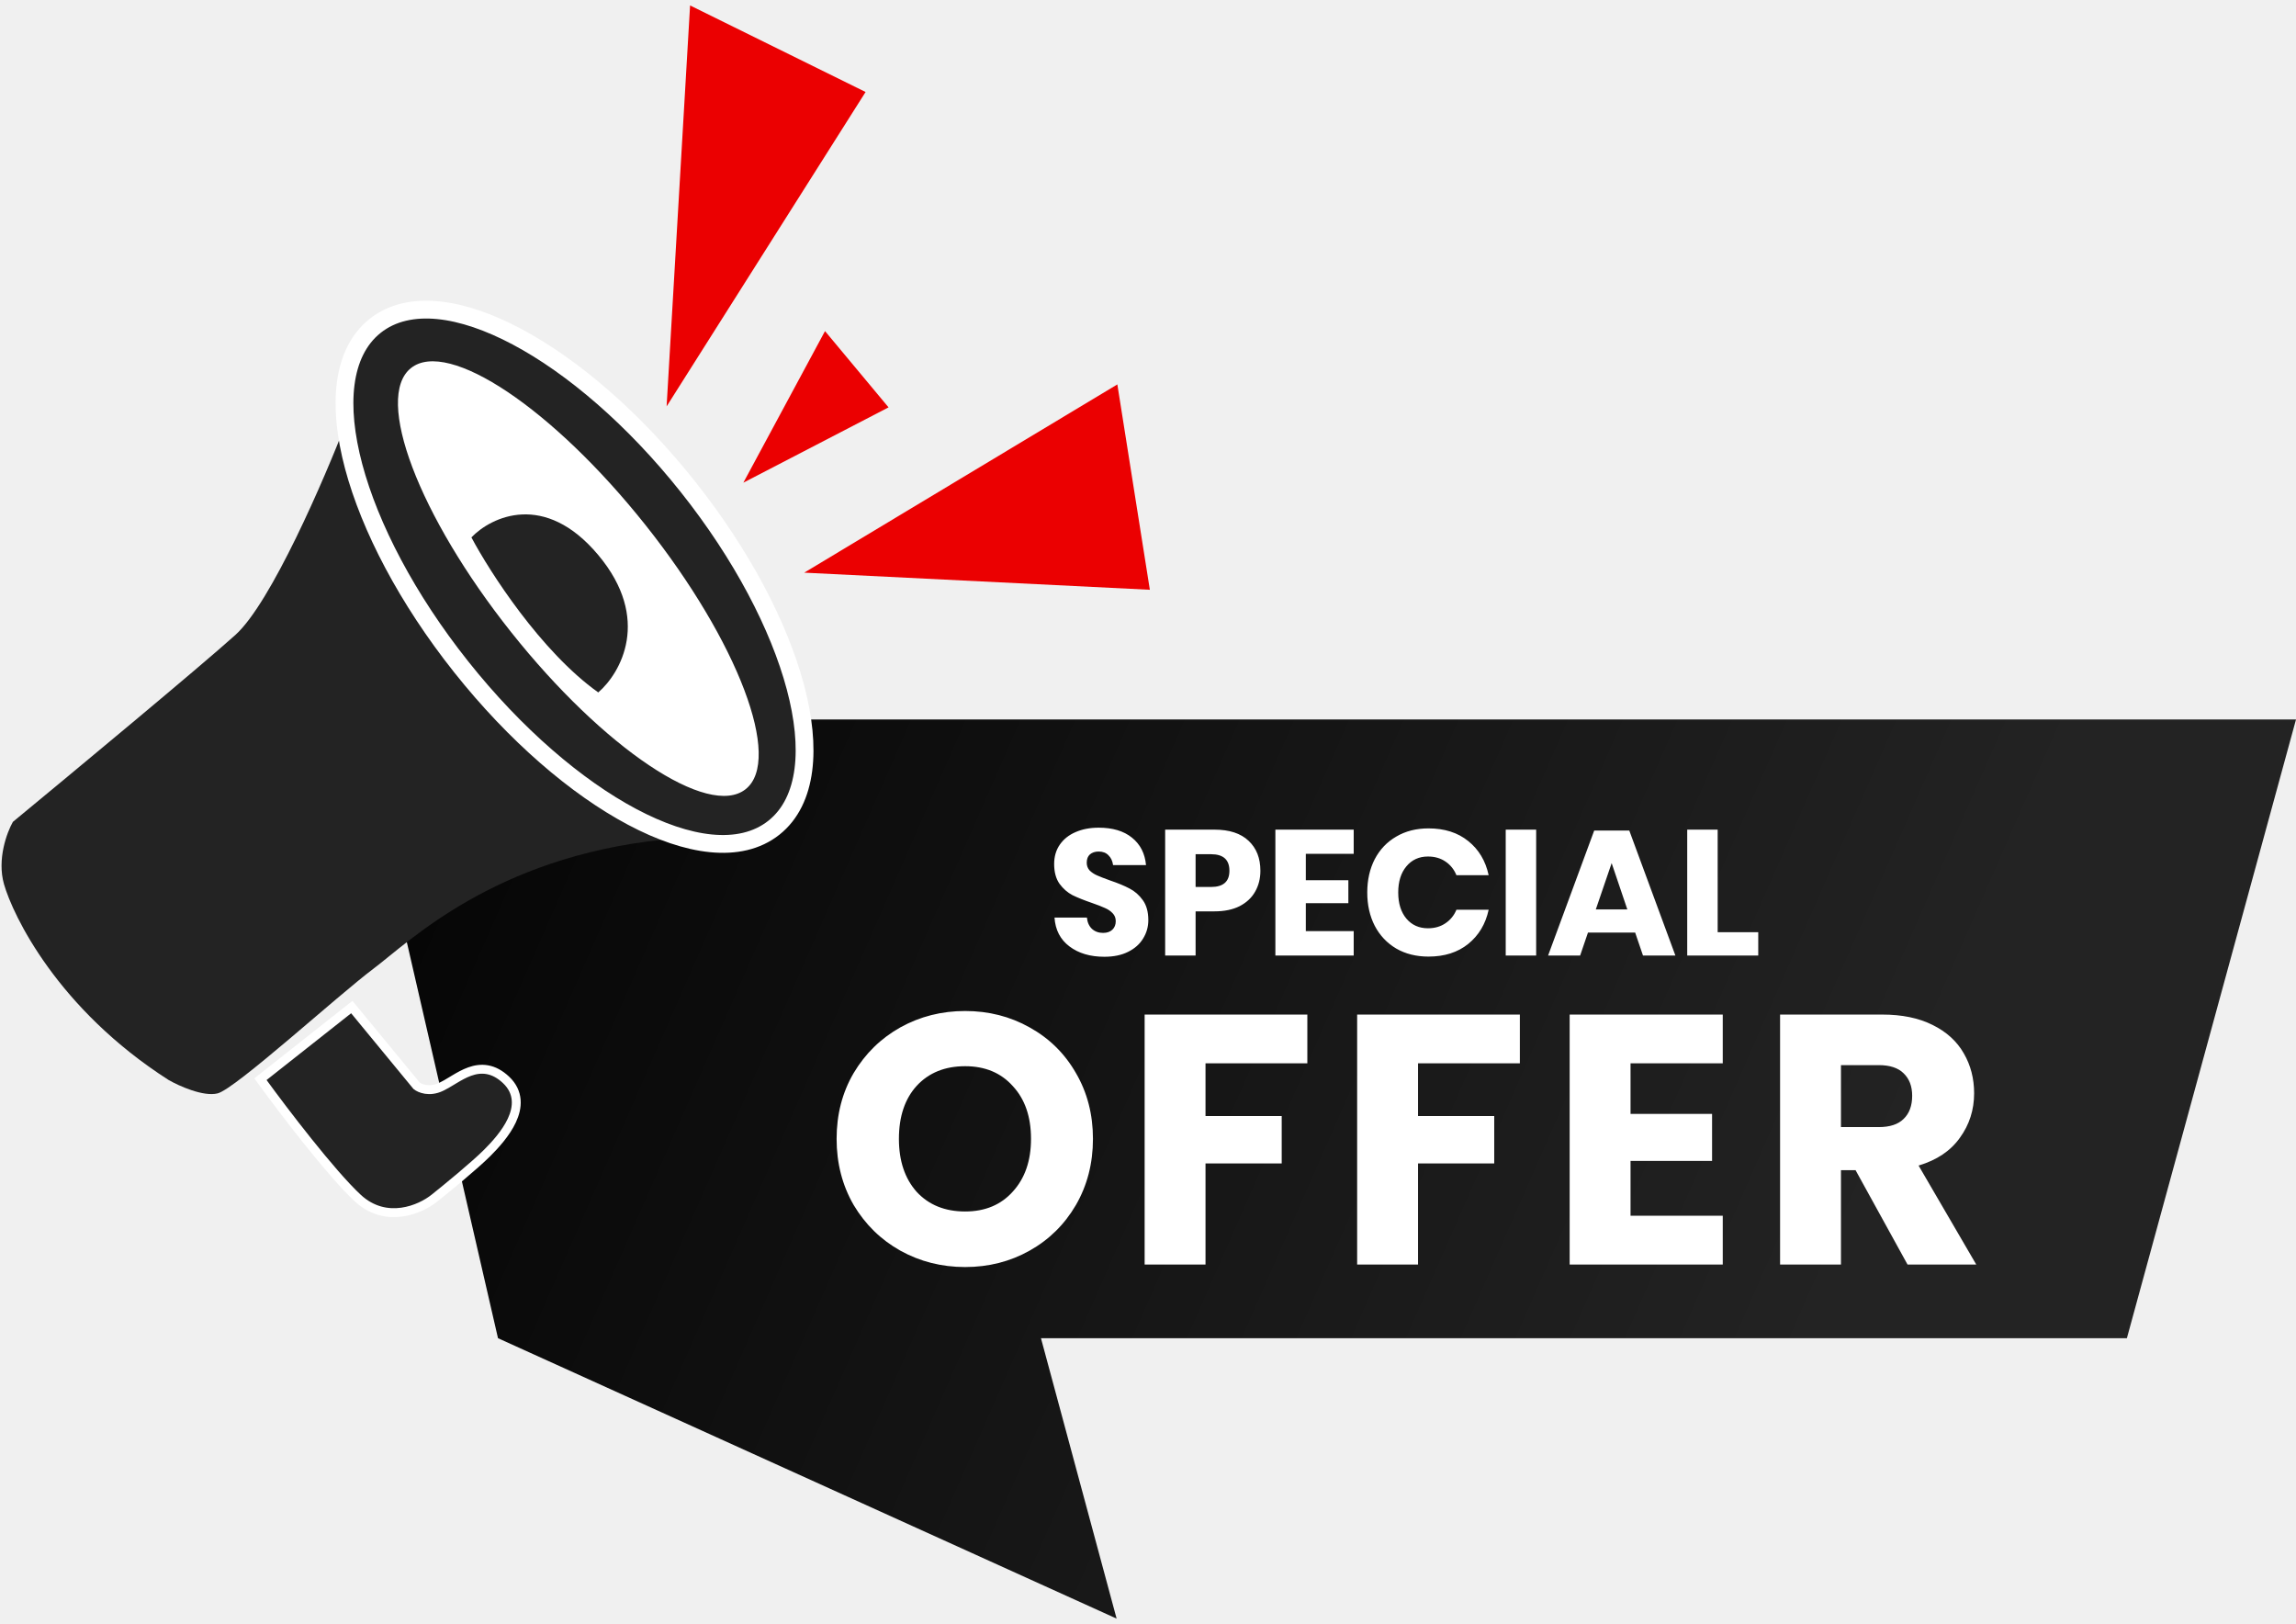
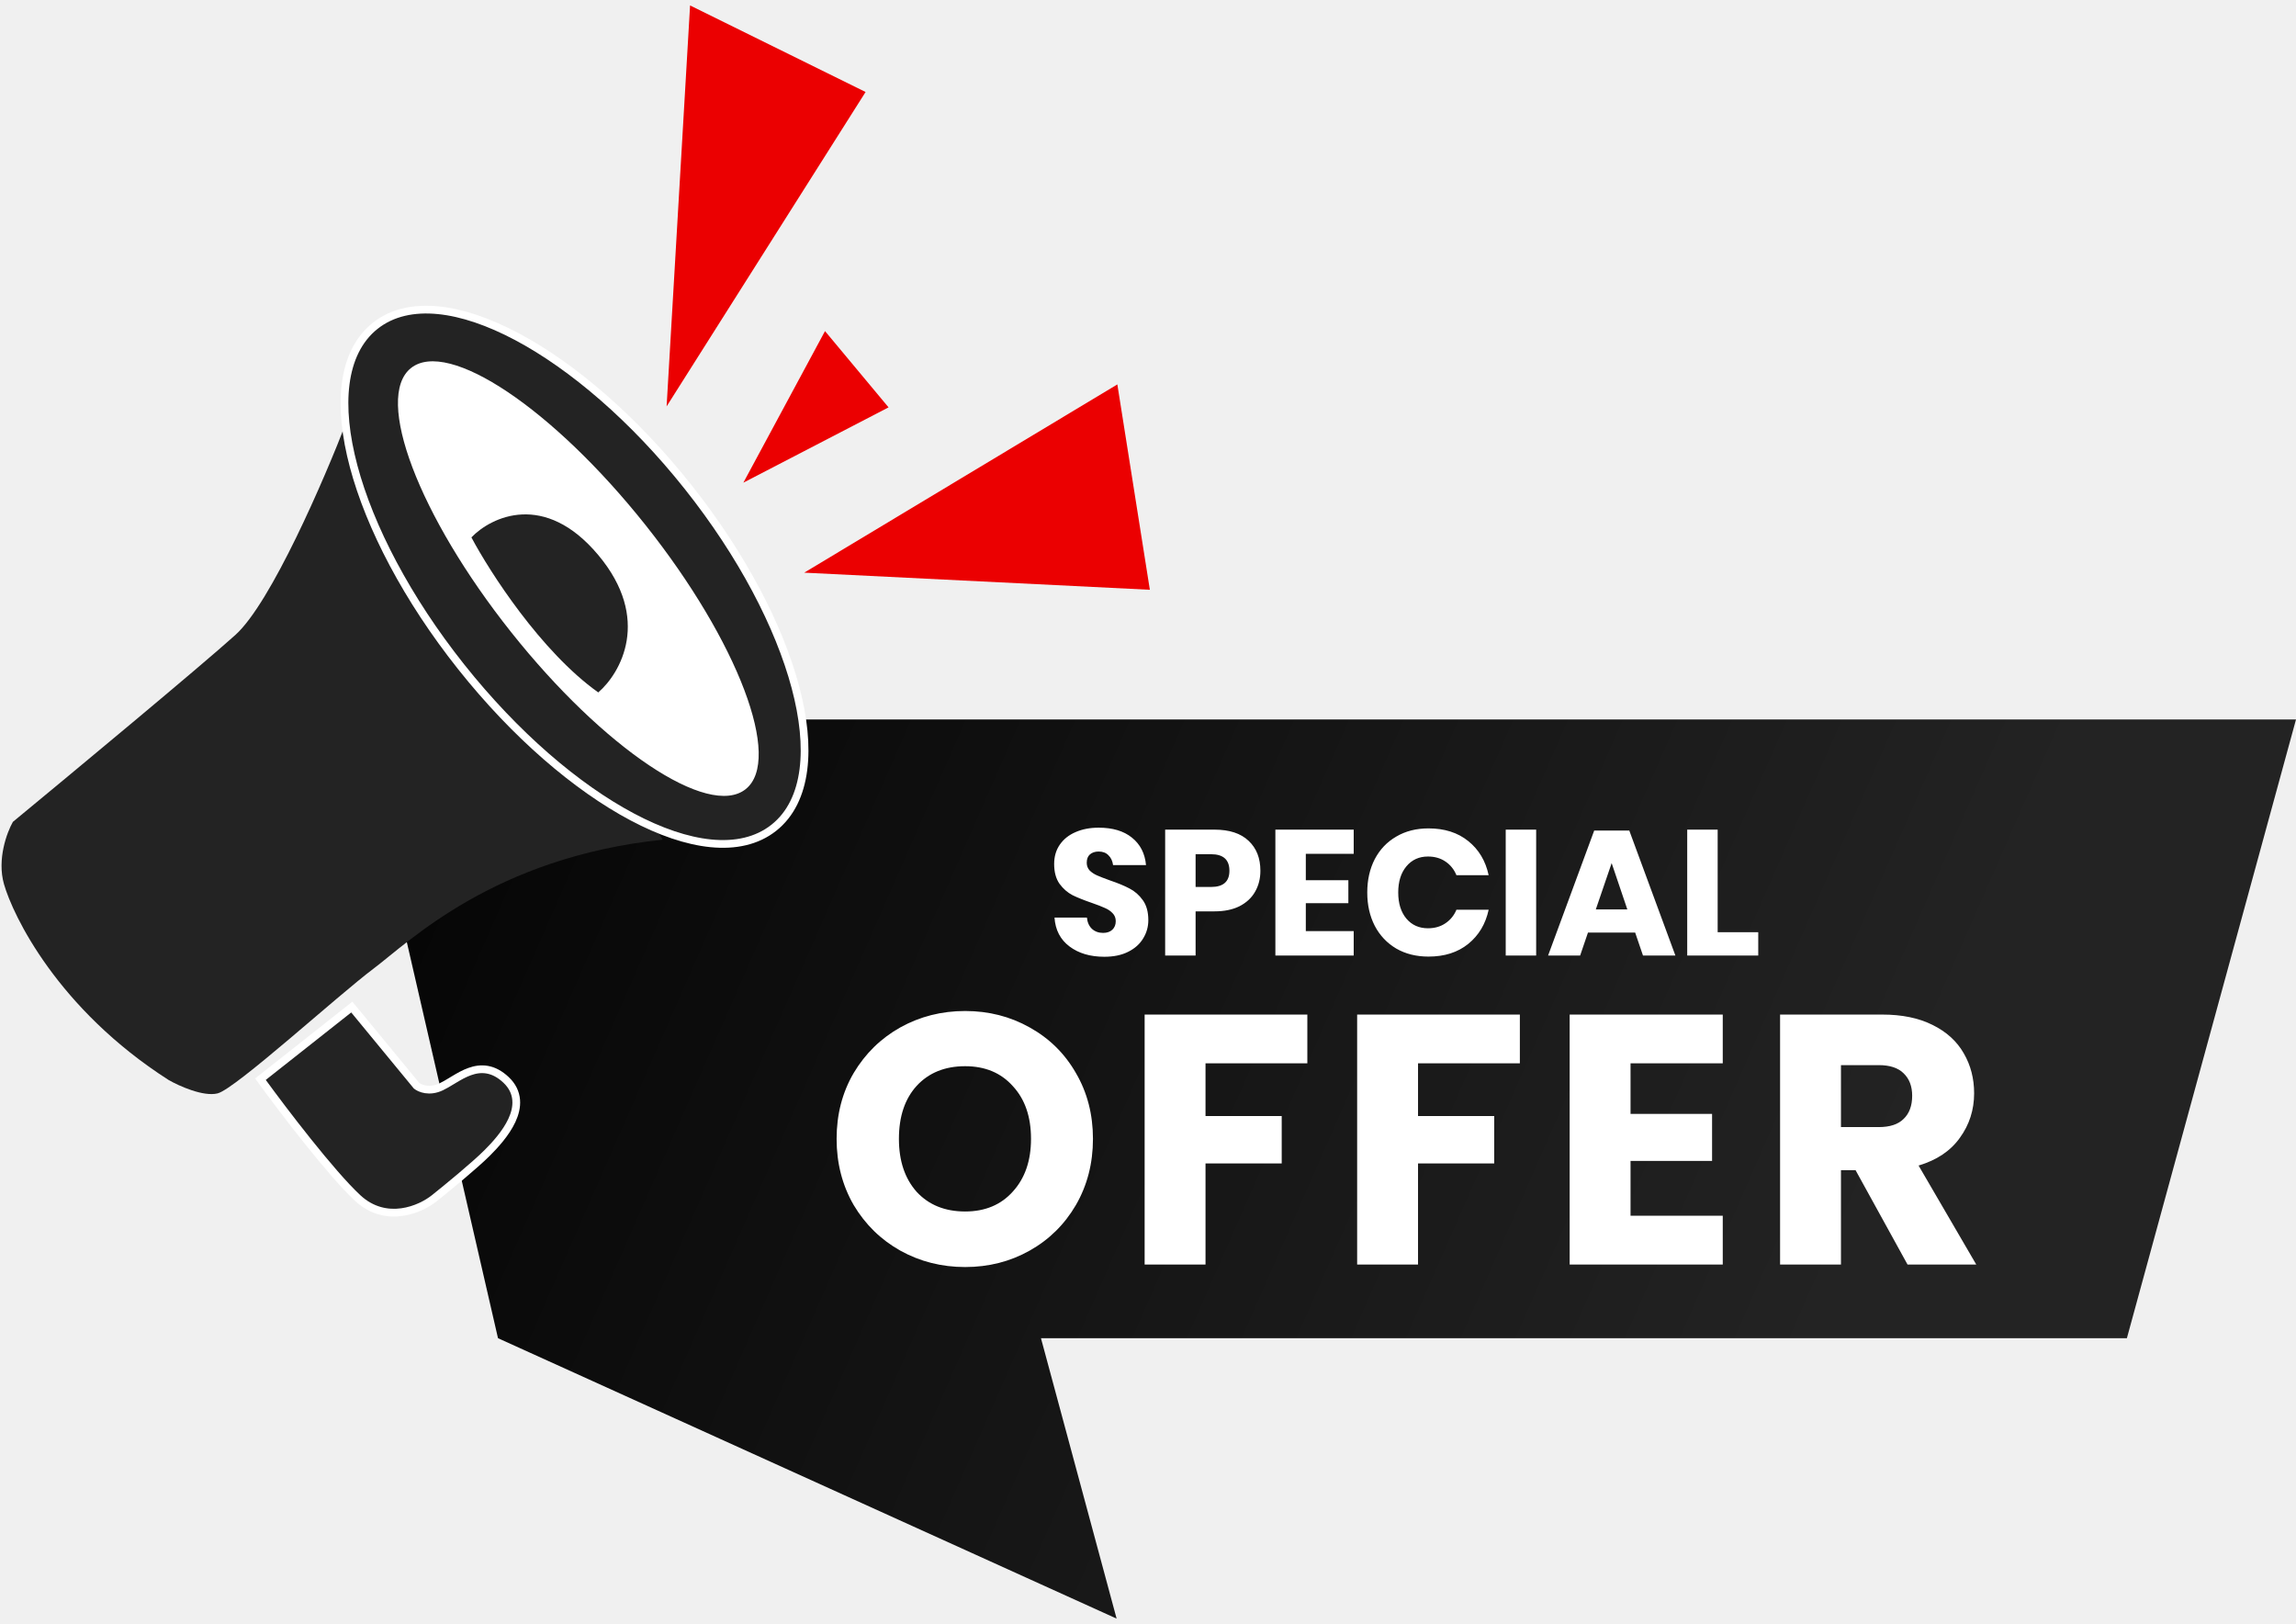
<svg xmlns="http://www.w3.org/2000/svg" width="297" height="210" viewBox="0 0 297 210" fill="none">
  <path d="M275.124 173.074L297 93.053H45.997L64.419 173.074L144.441 209.343L134.654 173.074H275.124Z" fill="url(#paint0_linear_201_9410)" />
-   <path d="M45.865 130.683L45.507 130.248L45.064 130.597L34.126 139.232L33.691 139.576L34.017 140.023C36.654 143.645 42.825 151.745 46.267 154.943C48.109 156.655 50.171 157.017 51.976 156.767C53.757 156.521 55.293 155.681 56.178 154.972C57.77 153.704 61.389 150.743 63.022 149.109C64.031 148.101 65.438 146.573 66.21 144.914C66.599 144.079 66.845 143.173 66.77 142.26C66.693 141.33 66.286 140.443 65.457 139.663C64.655 138.908 63.848 138.493 63.033 138.349C62.222 138.205 61.456 138.339 60.752 138.592C60.054 138.842 59.393 139.219 58.787 139.582C58.669 139.652 58.553 139.722 58.44 139.791C57.956 140.084 57.512 140.353 57.074 140.561C55.523 141.298 54.299 140.751 53.89 140.427L45.865 130.683Z" fill="#232323" stroke="white" stroke-width="1.151" />
+   <path d="M45.865 130.683L45.507 130.248L45.064 130.597L34.126 139.232L33.691 139.576L34.017 140.023C36.654 143.645 42.825 151.745 46.267 154.943C48.109 156.655 50.171 157.017 51.976 156.767C53.757 156.521 55.293 155.681 56.178 154.972C57.77 153.704 61.389 150.743 63.022 149.109C64.031 148.101 65.438 146.573 66.21 144.914C66.599 144.079 66.845 143.173 66.77 142.26C66.693 141.33 66.286 140.443 65.457 139.663C64.655 138.908 63.848 138.493 63.033 138.349C62.222 138.205 61.456 138.339 60.752 138.592C60.054 138.842 59.393 139.219 58.787 139.582C58.669 139.652 58.553 139.722 58.44 139.791C57.956 140.084 57.512 140.353 57.074 140.561C55.523 141.298 54.299 140.751 53.89 140.427L45.865 130.683Z" fill="#232323" stroke="white" strokeWidth="1.151" />
  <path d="M30.453 82.115C35.059 77.97 41.967 61.965 44.845 54.481L82.841 103.991L85.72 108.597C63.843 110.899 52.905 121.838 48.3 125.292C43.694 128.746 30.453 140.836 28.15 141.411C26.308 141.872 23.161 140.452 21.817 139.684C7.425 130.473 1.668 118.383 0.517 114.354C-0.404 111.13 0.901 107.637 1.668 106.294C9.344 99.961 25.847 86.26 30.453 82.115Z" fill="#232323" />
-   <path d="M100.11 107.049C102.309 105.302 103.517 102.668 103.92 99.56C104.323 96.46 103.939 92.814 102.89 88.878C100.793 81.004 95.977 71.752 88.978 62.946C81.979 54.139 74.053 47.359 66.856 43.538C63.258 41.629 59.793 40.431 56.682 40.124C53.563 39.815 50.725 40.397 48.526 42.145C46.327 43.892 45.12 46.526 44.716 49.634C44.314 52.734 44.698 56.38 45.746 60.316C47.843 68.19 52.659 77.442 59.658 86.248C66.657 95.055 74.583 101.835 81.781 105.656C85.378 107.565 88.844 108.763 91.954 109.07C95.073 109.379 97.911 108.797 100.11 107.049Z" fill="#232323" stroke="white" stroke-width="2.303" />
+   <path d="M100.11 107.049C102.309 105.302 103.517 102.668 103.92 99.56C104.323 96.46 103.939 92.814 102.89 88.878C100.793 81.004 95.977 71.752 88.978 62.946C81.979 54.139 74.053 47.359 66.856 43.538C63.258 41.629 59.793 40.431 56.682 40.124C53.563 39.815 50.725 40.397 48.526 42.145C46.327 43.892 45.12 46.526 44.716 49.634C44.314 52.734 44.698 56.38 45.746 60.316C47.843 68.19 52.659 77.442 59.658 86.248C66.657 95.055 74.583 101.835 81.781 105.656C85.378 107.565 88.844 108.763 91.954 109.07C95.073 109.379 97.911 108.797 100.11 107.049Z" fill="#232323" stroke="white" strokeWidth="2.303" />
  <ellipse cx="74.809" cy="74.833" rx="11.113" ry="34.787" transform="rotate(-38.4764 74.8091 74.8326)" fill="white" />
  <path d="M77.386 89.555C69.972 84.269 63.359 73.984 60.979 69.502C63.562 66.819 70.458 63.517 77.386 71.781C84.313 80.045 80.272 87.074 77.386 89.555Z" fill="#232323" />
  <path d="M148.542 118.998C148.542 119.858 148.32 120.648 147.874 121.37C147.444 122.091 146.8 122.667 145.94 123.097C145.096 123.527 144.067 123.742 142.854 123.742C141.027 123.742 139.523 123.297 138.341 122.406C137.159 121.516 136.514 120.272 136.406 118.676H140.598C140.659 119.29 140.874 119.773 141.242 120.126C141.626 120.479 142.11 120.656 142.693 120.656C143.2 120.656 143.599 120.518 143.891 120.242C144.182 119.965 144.328 119.597 144.328 119.136C144.328 118.722 144.19 118.376 143.914 118.1C143.653 117.824 143.322 117.601 142.923 117.432C142.524 117.248 141.972 117.033 141.265 116.787C140.237 116.434 139.392 116.097 138.732 115.774C138.087 115.436 137.527 114.945 137.051 114.3C136.591 113.64 136.36 112.788 136.36 111.744C136.36 110.777 136.606 109.94 137.097 109.234C137.589 108.528 138.264 107.991 139.124 107.622C139.999 107.238 140.997 107.047 142.117 107.047C143.929 107.047 145.364 107.476 146.424 108.336C147.498 109.196 148.105 110.378 148.243 111.882H143.983C143.906 111.345 143.706 110.923 143.384 110.616C143.077 110.294 142.655 110.132 142.117 110.132C141.657 110.132 141.281 110.255 140.989 110.501C140.713 110.746 140.575 111.107 140.575 111.583C140.575 111.967 140.697 112.297 140.943 112.573C141.204 112.834 141.526 113.049 141.91 113.218C142.294 113.387 142.847 113.602 143.568 113.863C144.612 114.216 145.464 114.569 146.124 114.922C146.784 115.26 147.352 115.759 147.828 116.419C148.304 117.079 148.542 117.939 148.542 118.998ZM154.657 117.87V123.581H150.719V107.3H157.098C159.032 107.3 160.506 107.783 161.519 108.751C162.532 109.702 163.039 110.992 163.039 112.619C163.039 113.633 162.809 114.538 162.348 115.337C161.903 116.12 161.235 116.741 160.345 117.202C159.454 117.647 158.372 117.87 157.098 117.87H154.657ZM156.66 114.715C158.242 114.715 159.032 114.016 159.032 112.619C159.032 111.192 158.242 110.478 156.66 110.478H154.657V114.715H156.66ZM168.914 110.432V113.84H174.418V116.81H168.914V120.426H175.109V123.581H164.977V107.3H175.109V110.432H168.914ZM184.783 107.139C186.856 107.139 188.567 107.684 189.918 108.774C191.285 109.864 192.167 111.337 192.566 113.195H188.398C188.091 112.443 187.615 111.852 186.971 111.422C186.341 110.992 185.589 110.777 184.714 110.777C183.563 110.777 182.634 111.199 181.928 112.044C181.221 112.888 180.868 114.016 180.868 115.429C180.868 116.841 181.221 117.969 181.928 118.814C182.634 119.643 183.563 120.057 184.714 120.057C185.589 120.057 186.341 119.842 186.971 119.413C187.615 118.983 188.091 118.399 188.398 117.662H192.566C192.167 119.505 191.285 120.978 189.918 122.084C188.567 123.174 186.856 123.719 184.783 123.719C183.202 123.719 181.812 123.373 180.615 122.682C179.418 121.976 178.489 120.994 177.829 119.735C177.184 118.476 176.862 117.041 176.862 115.429C176.862 113.817 177.184 112.381 177.829 111.123C178.489 109.864 179.418 108.889 180.615 108.198C181.812 107.492 183.202 107.139 184.783 107.139ZM198.711 107.3V123.581H194.773V107.3H198.711ZM211.516 120.61H205.414L204.4 123.581H200.255L206.22 107.415H210.756L216.72 123.581H212.529L211.516 120.61ZM210.503 117.616L208.476 111.629L206.427 117.616H210.503ZM222.189 120.564H227.439V123.581H218.251V107.3H222.189V120.564Z" fill="white" />
  <path d="M124.846 163.871C121.807 163.871 119.013 163.165 116.464 161.752C113.947 160.34 111.936 158.375 110.431 155.857C108.957 153.309 108.22 150.453 108.22 147.291C108.22 144.128 108.957 141.288 110.431 138.771C111.936 136.253 113.947 134.288 116.464 132.876C119.013 131.463 121.807 130.757 124.846 130.757C127.886 130.757 130.665 131.463 133.183 132.876C135.731 134.288 137.727 136.253 139.17 138.771C140.644 141.288 141.38 144.128 141.38 147.291C141.38 150.453 140.644 153.309 139.17 155.857C137.696 158.375 135.7 160.34 133.183 161.752C130.665 163.165 127.886 163.871 124.846 163.871ZM124.846 156.686C127.426 156.686 129.483 155.827 131.018 154.107C132.584 152.388 133.367 150.116 133.367 147.291C133.367 144.435 132.584 142.163 131.018 140.475C129.483 138.755 127.426 137.896 124.846 137.896C122.237 137.896 120.149 138.74 118.583 140.429C117.048 142.117 116.28 144.405 116.28 147.291C116.28 150.146 117.048 152.434 118.583 154.153C120.149 155.842 122.237 156.686 124.846 156.686ZM169.112 131.218V137.527H155.94V144.343H165.796V150.469H155.94V163.549H148.065V131.218H169.112ZM196.602 131.218V137.527H183.43V144.343H193.286V150.469H183.43V163.549H175.554V131.218H196.602ZM210.919 137.527V144.067H221.466V150.146H210.919V157.239H222.848V163.549H203.044V131.218H222.848V137.527H210.919ZM246.751 163.549L240.027 151.344H238.139V163.549H230.263V131.218H243.481C246.03 131.218 248.194 131.663 249.975 132.553C251.787 133.444 253.138 134.672 254.028 136.238C254.918 137.773 255.364 139.492 255.364 141.396C255.364 143.545 254.749 145.464 253.521 147.153C252.324 148.841 250.543 150.039 248.179 150.745L255.64 163.549H246.751ZM238.139 145.771H243.021C244.464 145.771 245.538 145.418 246.245 144.712C246.981 144.006 247.35 143.008 247.35 141.718C247.35 140.49 246.981 139.523 246.245 138.817C245.538 138.111 244.464 137.757 243.021 137.757H238.139V145.771Z" fill="white" />
  <path d="M114.94 52.686L96.158 62.425L106.719 42.821L114.94 52.686Z" fill="#EB0001" />
  <path d="M111.968 11.898L86.23 52.56L89.265 0.704L111.968 11.898Z" fill="#EB0001" />
  <path d="M144.535 49.717L104.029 74.065L148.74 76.278L144.535 49.717Z" fill="#EB0001" />
  <defs>
    <linearGradient id="paint0_linear_201_9410" x1="29.657" y1="69.362" x2="239.944" y2="161.749" gradientUnits="userSpaceOnUse">
      <stop offset="0.012" />
      <stop offset="1" stop-color="#232323" />
    </linearGradient>
  </defs>
</svg>
